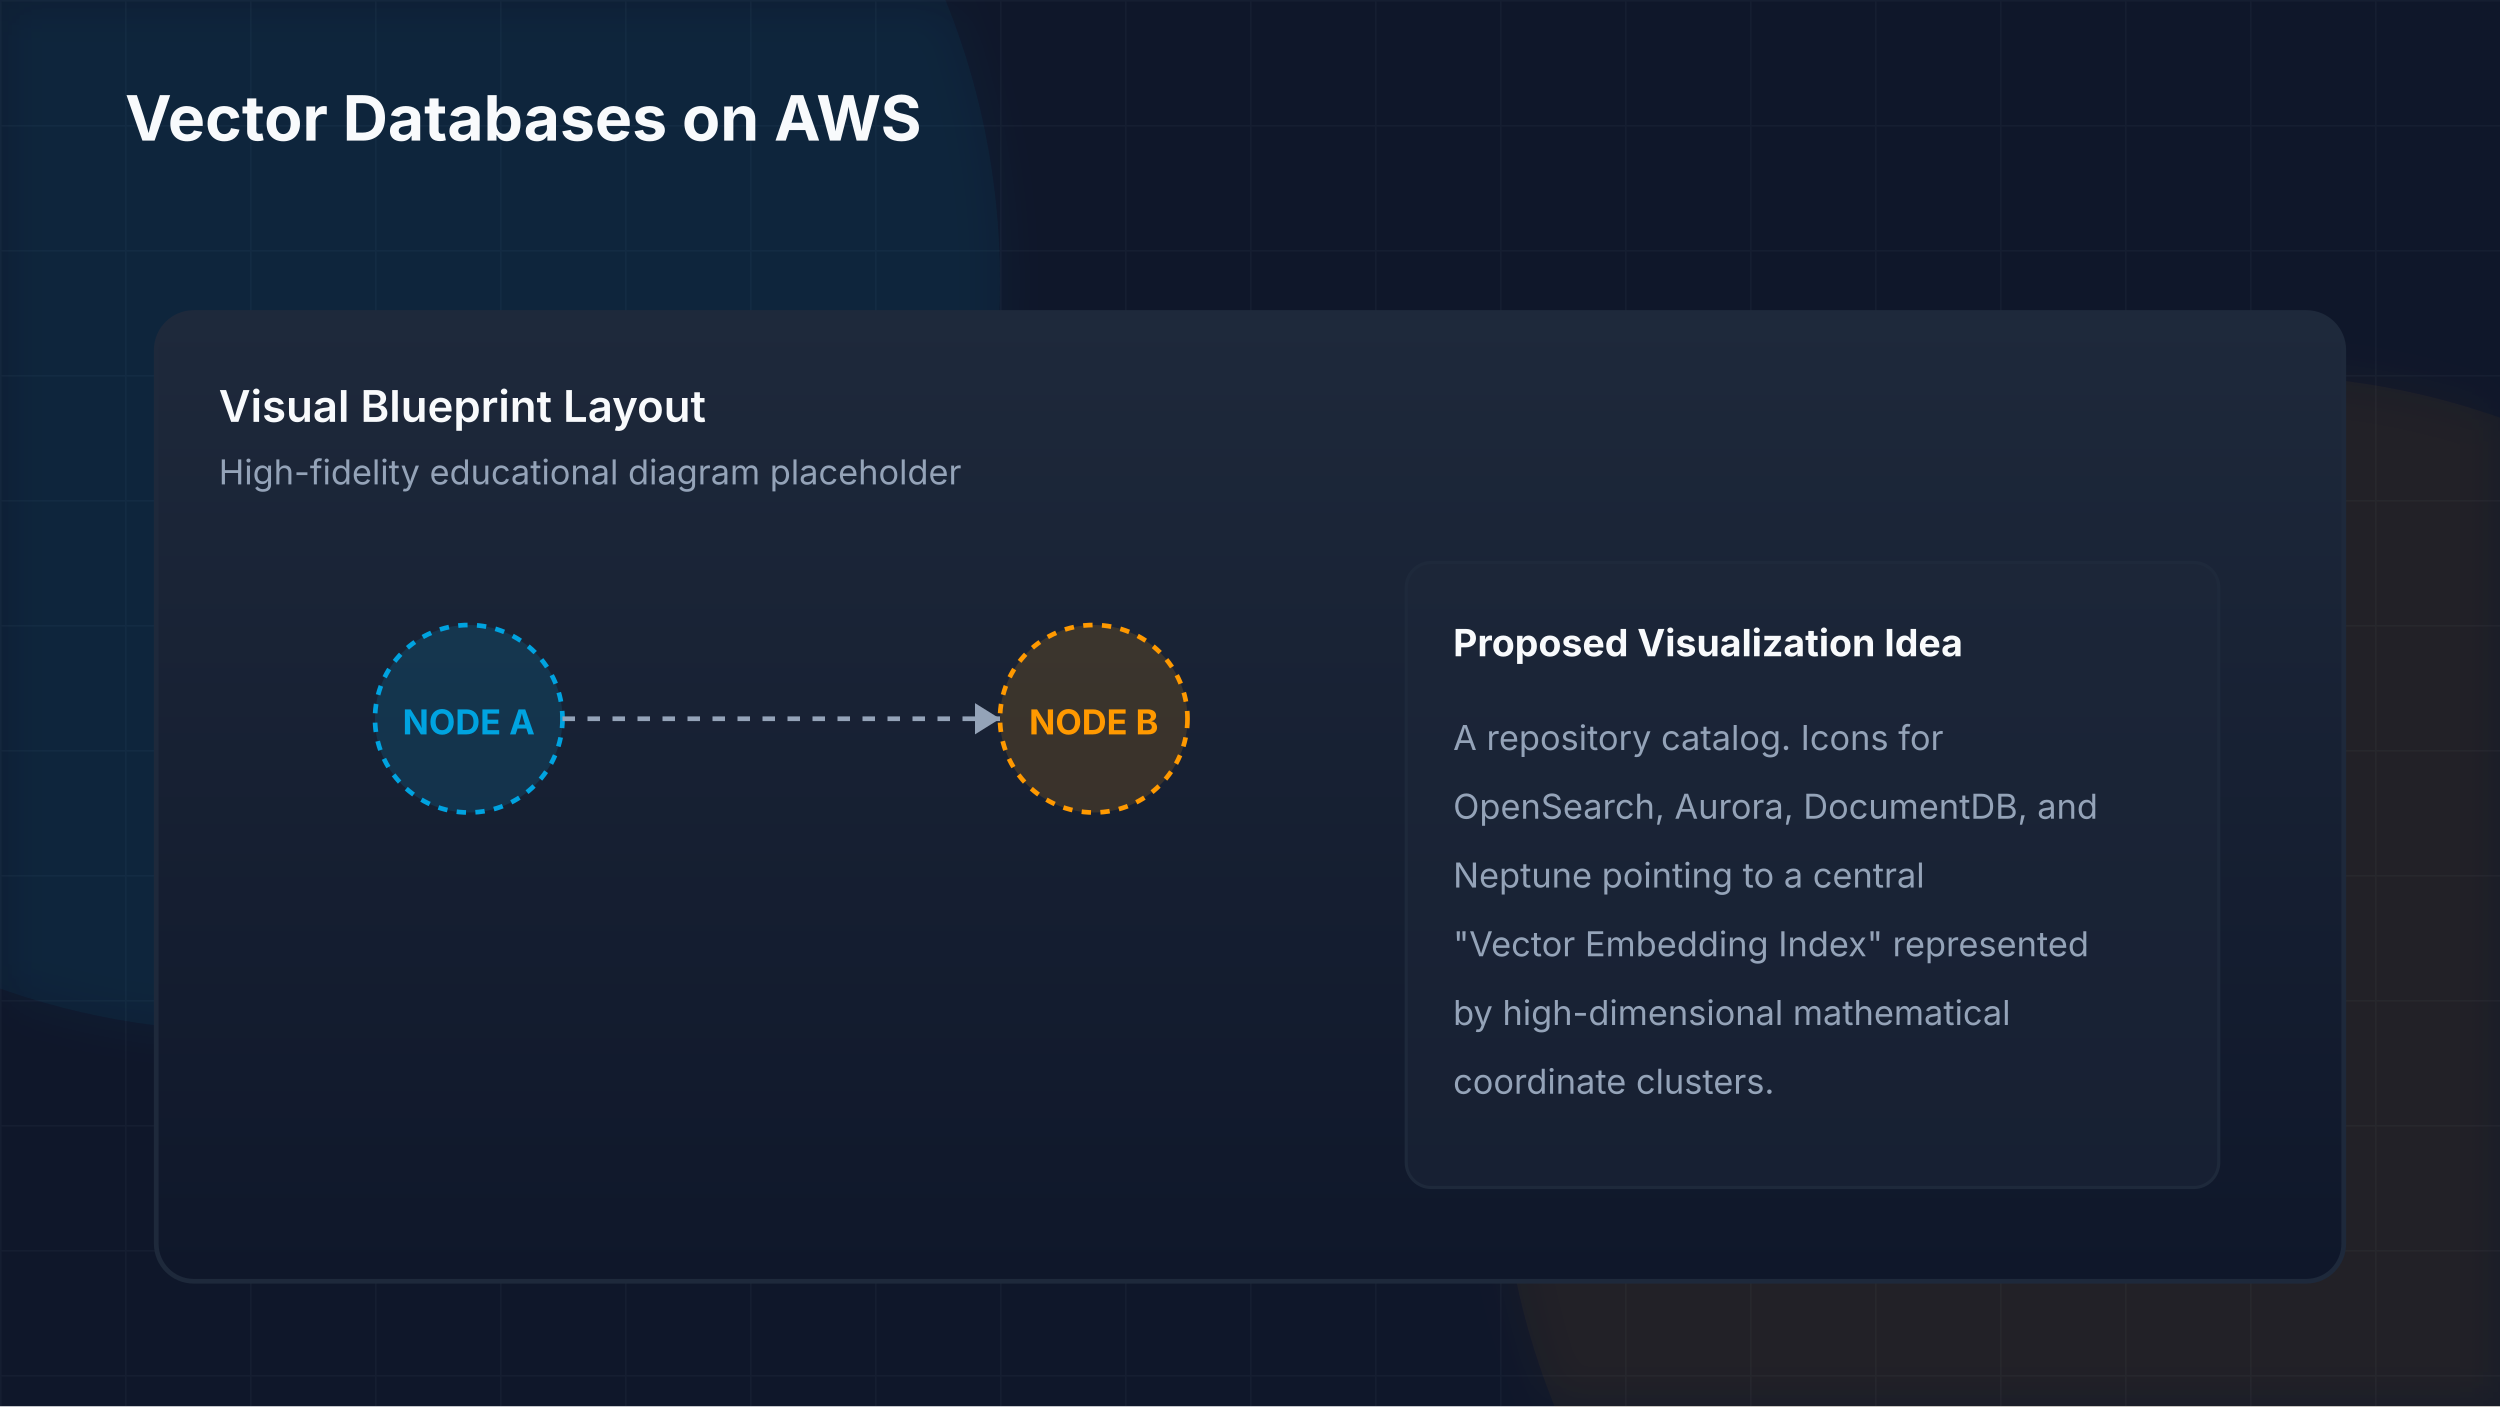
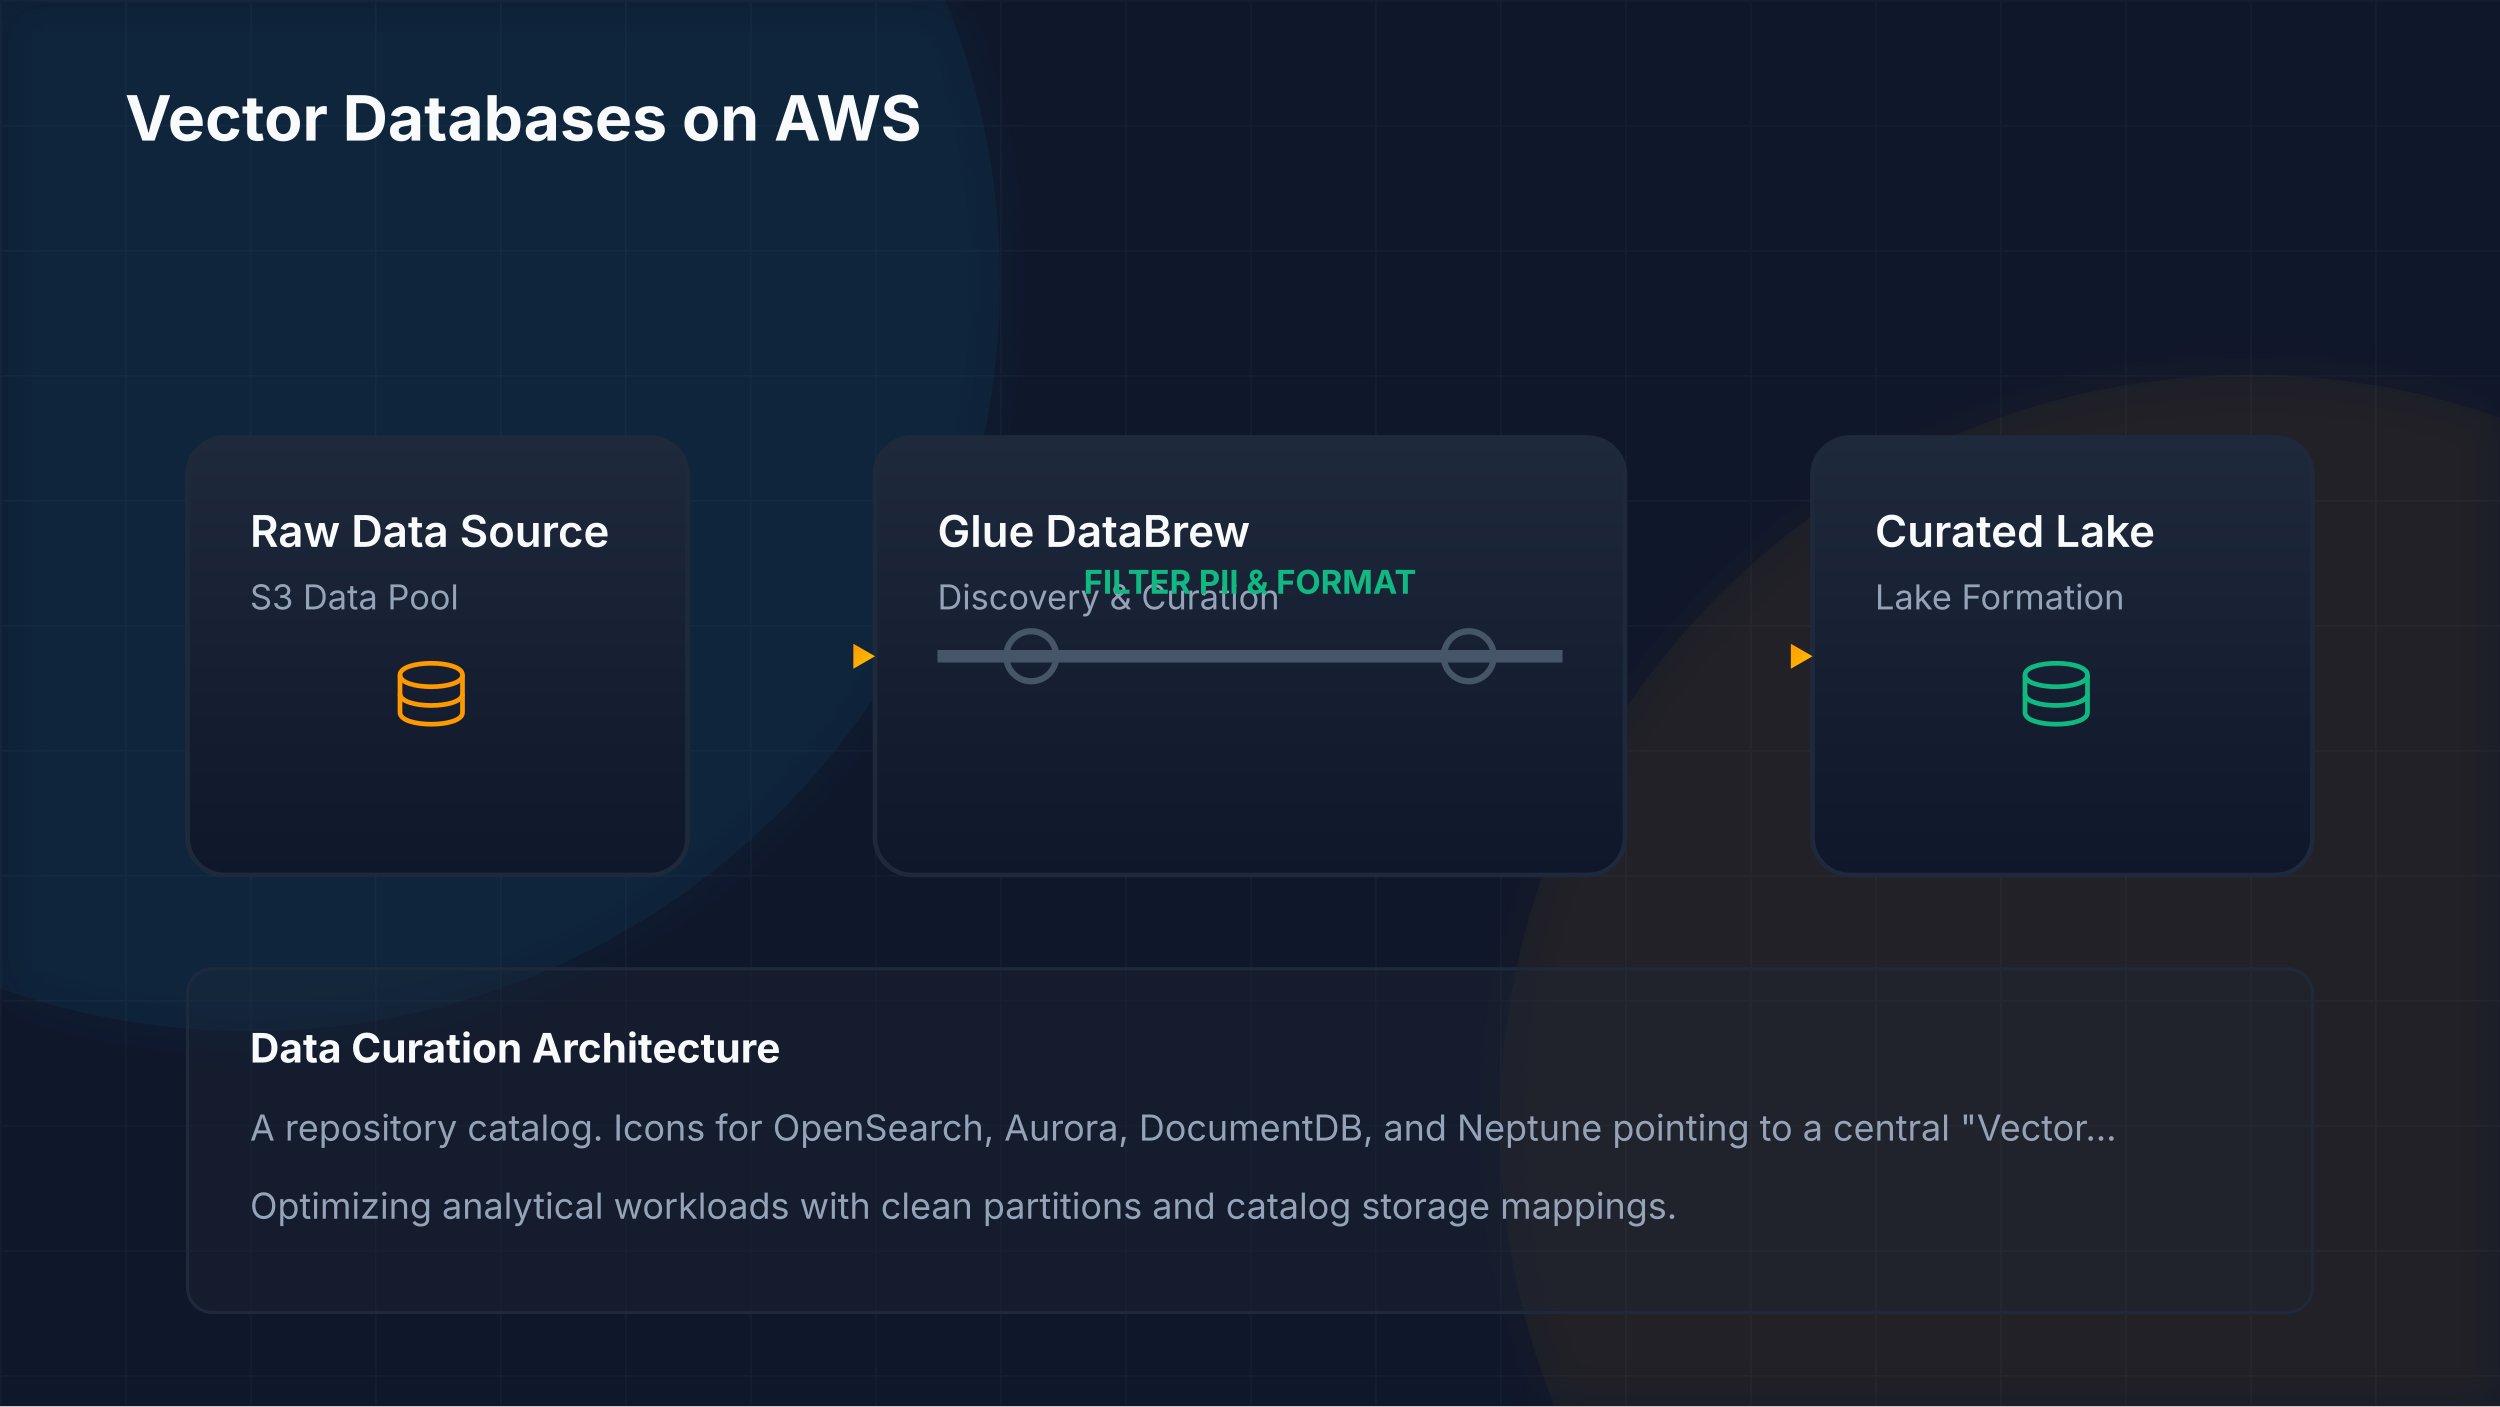
<svg xmlns="http://www.w3.org/2000/svg" viewBox="0 0 800 450" width="100%" height="100%">
  <defs>
    <linearGradient id="aws-orange" x1="0%" y1="0%" x2="100%" y2="100%">
      <stop offset="0%" stop-color="#FF9900" />
      <stop offset="100%" stop-color="#FFC400" />
    </linearGradient>
    <linearGradient id="cloud-blue" x1="0%" y1="0%" x2="100%" y2="100%">
      <stop offset="0%" stop-color="#00A3E0" />
      <stop offset="100%" stop-color="#1D70B8" />
    </linearGradient>
    <linearGradient id="success-green" x1="0%" y1="0%" x2="100%" y2="100%">
      <stop offset="0%" stop-color="#10B981" />
      <stop offset="100%" stop-color="#059669" />
    </linearGradient>
    <linearGradient id="alert-red" x1="0%" y1="0%" x2="100%" y2="100%">
      <stop offset="0%" stop-color="#EF4444" />
      <stop offset="100%" stop-color="#DC2626" />
    </linearGradient>
    <linearGradient id="warning-gold" x1="0%" y1="0%" x2="100%" y2="100%">
      <stop offset="0%" stop-color="#F59E0B" />
      <stop offset="100%" stop-color="#D97706" />
    </linearGradient>
    <linearGradient id="dark-card" x1="0%" y1="0%" x2="0%" y2="100%">
      <stop offset="0%" stop-color="#1E293B" />
      <stop offset="100%" stop-color="#0F172A" />
    </linearGradient>
    <linearGradient id="purple-glow" x1="0%" y1="0%" x2="100%" y2="100%">
      <stop offset="0%" stop-color="#8B5CF6" />
      <stop offset="100%" stop-color="#6D28D9" />
    </linearGradient>
    <filter id="glow-orange" x="-20%" y="-20%" width="140%" height="140%">
      <feGaussianBlur stdDeviation="8" result="blur" />
      <feComposite in="SourceGraphic" in2="blur" operator="over" />
    </filter>
    <filter id="glow-blue" x="-20%" y="-20%" width="140%" height="140%">
      <feGaussianBlur stdDeviation="8" result="blur" />
      <feComposite in="SourceGraphic" in2="blur" operator="over" />
    </filter>
    <pattern id="grid" width="40" height="40" patternUnits="userSpaceOnUse">
      <path d="M 40 0 L 0 0 0 40" fill="none" stroke="rgba(148, 163, 184, 0.05)" stroke-width="1" />
    </pattern>
  </defs>
  <rect width="800" height="450" fill="#0F172A" />
  <rect width="800" height="450" fill="url(#grid)" />
  <circle cx="80.0" cy="90.0" r="240.0" fill="rgba(0, 163, 224, 0.05)" filter="url(#glow-blue)" />
  <circle cx="720.0" cy="360.0" r="240.0" fill="rgba(255, 153, 0, 0.04)" filter="url(#glow-orange)" />
  <text x="40" y="45" font-family="Inter, system-ui, sans-serif" font-size="20" font-weight="700" fill="#F8FAFC">Vector Databases on AWS</text>
-   <rect x="50" y="100" width="700" height="310" rx="12" fill="url(#dark-card)" stroke="#1E293B" stroke-width="1.5" />
-   <text x="70" y="135" font-family="Inter, system-ui, sans-serif" font-size="14" font-weight="600" fill="#F8FAFC">Visual Blueprint Layout</text>
-   <text x="70" y="155" font-family="Inter, system-ui, sans-serif" font-size="11" fill="#94A3B8">High-fidelity educational diagram placeholder</text>
-   <g transform="translate(100, 180)">
-     <circle cx="50" cy="50" r="30" fill="rgba(0,163,224,0.15)" stroke="#00A3E0" stroke-dasharray="3,3" stroke-width="1.5" />
-     <text x="50" y="55" font-family="Inter" font-size="11" fill="#00A3E0" font-weight="700" text-anchor="middle">NODE A</text>
-     <circle cx="250" cy="50" r="30" fill="rgba(255,153,0,0.15)" stroke="#FF9900" stroke-dasharray="3,3" stroke-width="1.5" />
-     <text x="250" y="55" font-family="Inter" font-size="11" fill="#FF9900" font-weight="700" text-anchor="middle">NODE B</text>
-     <line x1="80" y1="50" x2="220" y2="50" stroke="#94A3B8" stroke-dasharray="4,4" stroke-width="1.5" />
-     <polygon points="220,50 212,45 212,55" fill="#94A3B8" />
+   <rect x="60" y="140" width="160" height="140" rx="12" fill="url(#dark-card)" stroke="#1E293B" stroke-width="1.5" />
+   <text x="80" y="175" font-family="Inter, system-ui, sans-serif" font-size="14" font-weight="600" fill="#F8FAFC">Raw Data Source</text>
+   <text x="80" y="195" font-family="Inter, system-ui, sans-serif" font-size="11" fill="#94A3B8">S3 Data Pool</text>
+   <g transform="translate(128,210)">
+     <path d="M 0 6 C 0 1, 20 1, 20 6 C 20 11, 0 11, 0 6 Z" fill="none" stroke="#FF9900" stroke-width="1.5" />
+     <path d="M 0 6 L 0 12 C 0 17, 20 17, 20 12 L 20 6" fill="none" stroke="#FF9900" stroke-width="1.5" />
+     <path d="M 0 12 L 0 18 C 0 23, 20 23, 20 18 L 20 12" fill="none" stroke="#FF9900" stroke-width="1.5" />
  </g>
-   <g transform="translate(450, 180)">
-     <rect x="0" y="0" width="260" height="200" rx="8" fill="rgba(30,41,59,0.5)" stroke="#1E293B" stroke-width="1" />
-     <text x="15" y="30" font-family="Inter" font-size="12" font-weight="700" fill="#F8FAFC">Proposed Visualization Idea</text>
-     <text x="15" y="60" font-family="Inter" font-size="11" fill="#94A3B8">A repository catalog. Icons for</text>
-     <text x="15" y="82" font-family="Inter" font-size="11" fill="#94A3B8">OpenSearch, Aurora, DocumentDB, and</text>
-     <text x="15" y="104" font-family="Inter" font-size="11" fill="#94A3B8">Neptune pointing to a central</text>
-     <text x="15" y="126" font-family="Inter" font-size="11" fill="#94A3B8">"Vector Embedding Index" represented</text>
-     <text x="15" y="148" font-family="Inter" font-size="11" fill="#94A3B8">by high-dimensional mathematical</text>
-     <text x="15" y="170" font-family="Inter" font-size="11" fill="#94A3B8">coordinate clusters.</text>
+   <rect x="280" y="140" width="240" height="140" rx="12" fill="url(#dark-card)" stroke="#1E293B" stroke-width="1.5" />
+   <text x="300" y="175" font-family="Inter, system-ui, sans-serif" font-size="14" font-weight="600" fill="#F8FAFC">Glue DataBrew</text>
+   <text x="300" y="195" font-family="Inter, system-ui, sans-serif" font-size="11" fill="#94A3B8">Discovery &amp; Curation</text>
+   <line x1="300" y1="210" x2="500" y2="210" stroke="#475569" stroke-width="4" />
+   <circle cx="330" cy="210" r="8" fill="none" stroke="#475569" stroke-width="2" />
+   <circle cx="470" cy="210" r="8" fill="none" stroke="#475569" stroke-width="2" />
+   <text x="400" y="190" font-family="Inter" font-size="10.5" fill="#10B981" font-weight="700" text-anchor="middle">FILTER PII &amp; FORMAT</text>
+   <rect x="580" y="140" width="160" height="140" rx="12" fill="url(#dark-card)" stroke="#1E293B" stroke-width="1.5" />
+   <text x="600" y="175" font-family="Inter, system-ui, sans-serif" font-size="14" font-weight="600" fill="#F8FAFC">Curated Lake</text>
+   <text x="600" y="195" font-family="Inter, system-ui, sans-serif" font-size="11" fill="#94A3B8">Lake Formation</text>
+   <g transform="translate(648,210)">
+     <path d="M 0 6 C 0 1, 20 1, 20 6 C 20 11, 0 11, 0 6 Z" fill="none" stroke="#10B981" stroke-width="1.5" />
+     <path d="M 0 6 L 0 12 C 0 17, 20 17, 20 12 L 20 6" fill="none" stroke="#10B981" stroke-width="1.5" />
+     <path d="M 0 12 L 0 18 C 0 23, 20 23, 20 18 L 20 12" fill="none" stroke="#10B981" stroke-width="1.5" />
  </g>
+   <line x1="220" y1="210" x2="280" y2="210" stroke="url(#aws-orange)" stroke-width="2" />
+   <path d="M 280 210 L 273.072 214.0 L 273.072 206.0 Z" fill="url(#aws-orange)" />
+   <line x1="520" y1="210" x2="580" y2="210" stroke="url(#aws-orange)" stroke-width="2" />
+   <path d="M 580 210 L 573.072 214.0 L 573.072 206.0 Z" fill="url(#aws-orange)" />
+   <rect x="60" y="310" width="680" height="110" rx="8" fill="rgba(30,41,59,0.3)" stroke="#1E293B" stroke-width="1" />
+   <text x="80" y="340" font-family="Inter, sans-serif" font-size="13" font-weight="700" fill="#F8FAFC">Data Curation Architecture</text>
+   <text x="80" y="365" font-family="Inter, sans-serif" font-size="11.5" fill="#94A3B8">A repository catalog. Icons for OpenSearch, Aurora, DocumentDB, and Neptune pointing to a central "Vector...</text>
+   <text x="80" y="390" font-family="Inter, sans-serif" font-size="11.5" fill="#94A3B8">Optimizing analytical workloads with clean partitions and catalog storage mappings.</text>
</svg>
